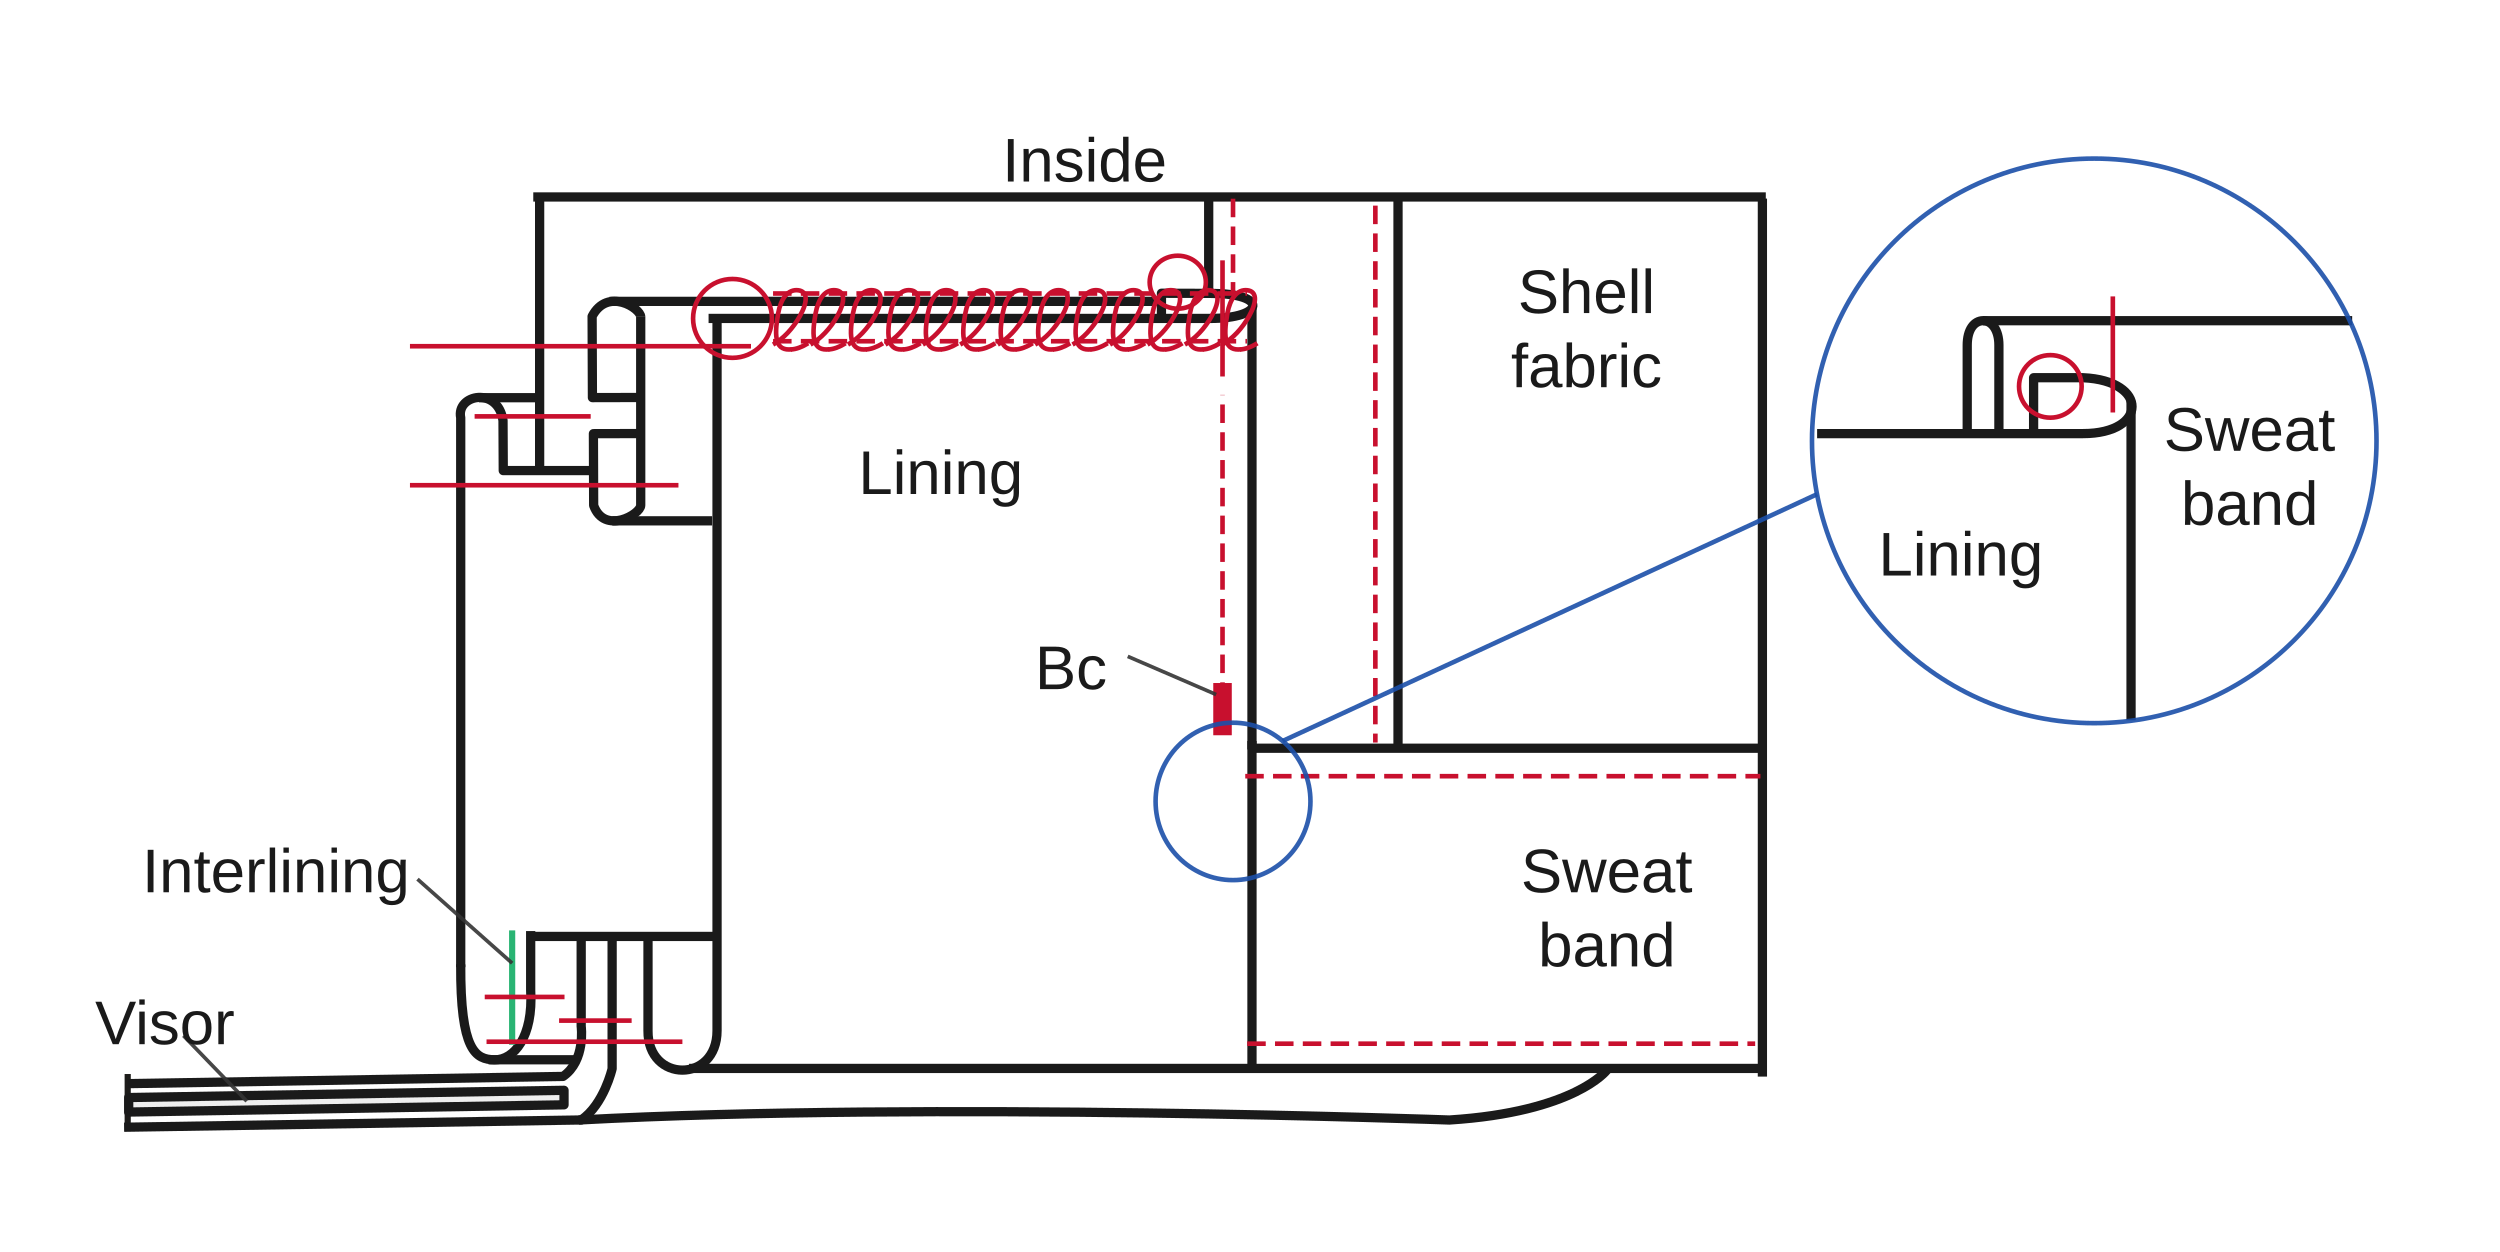
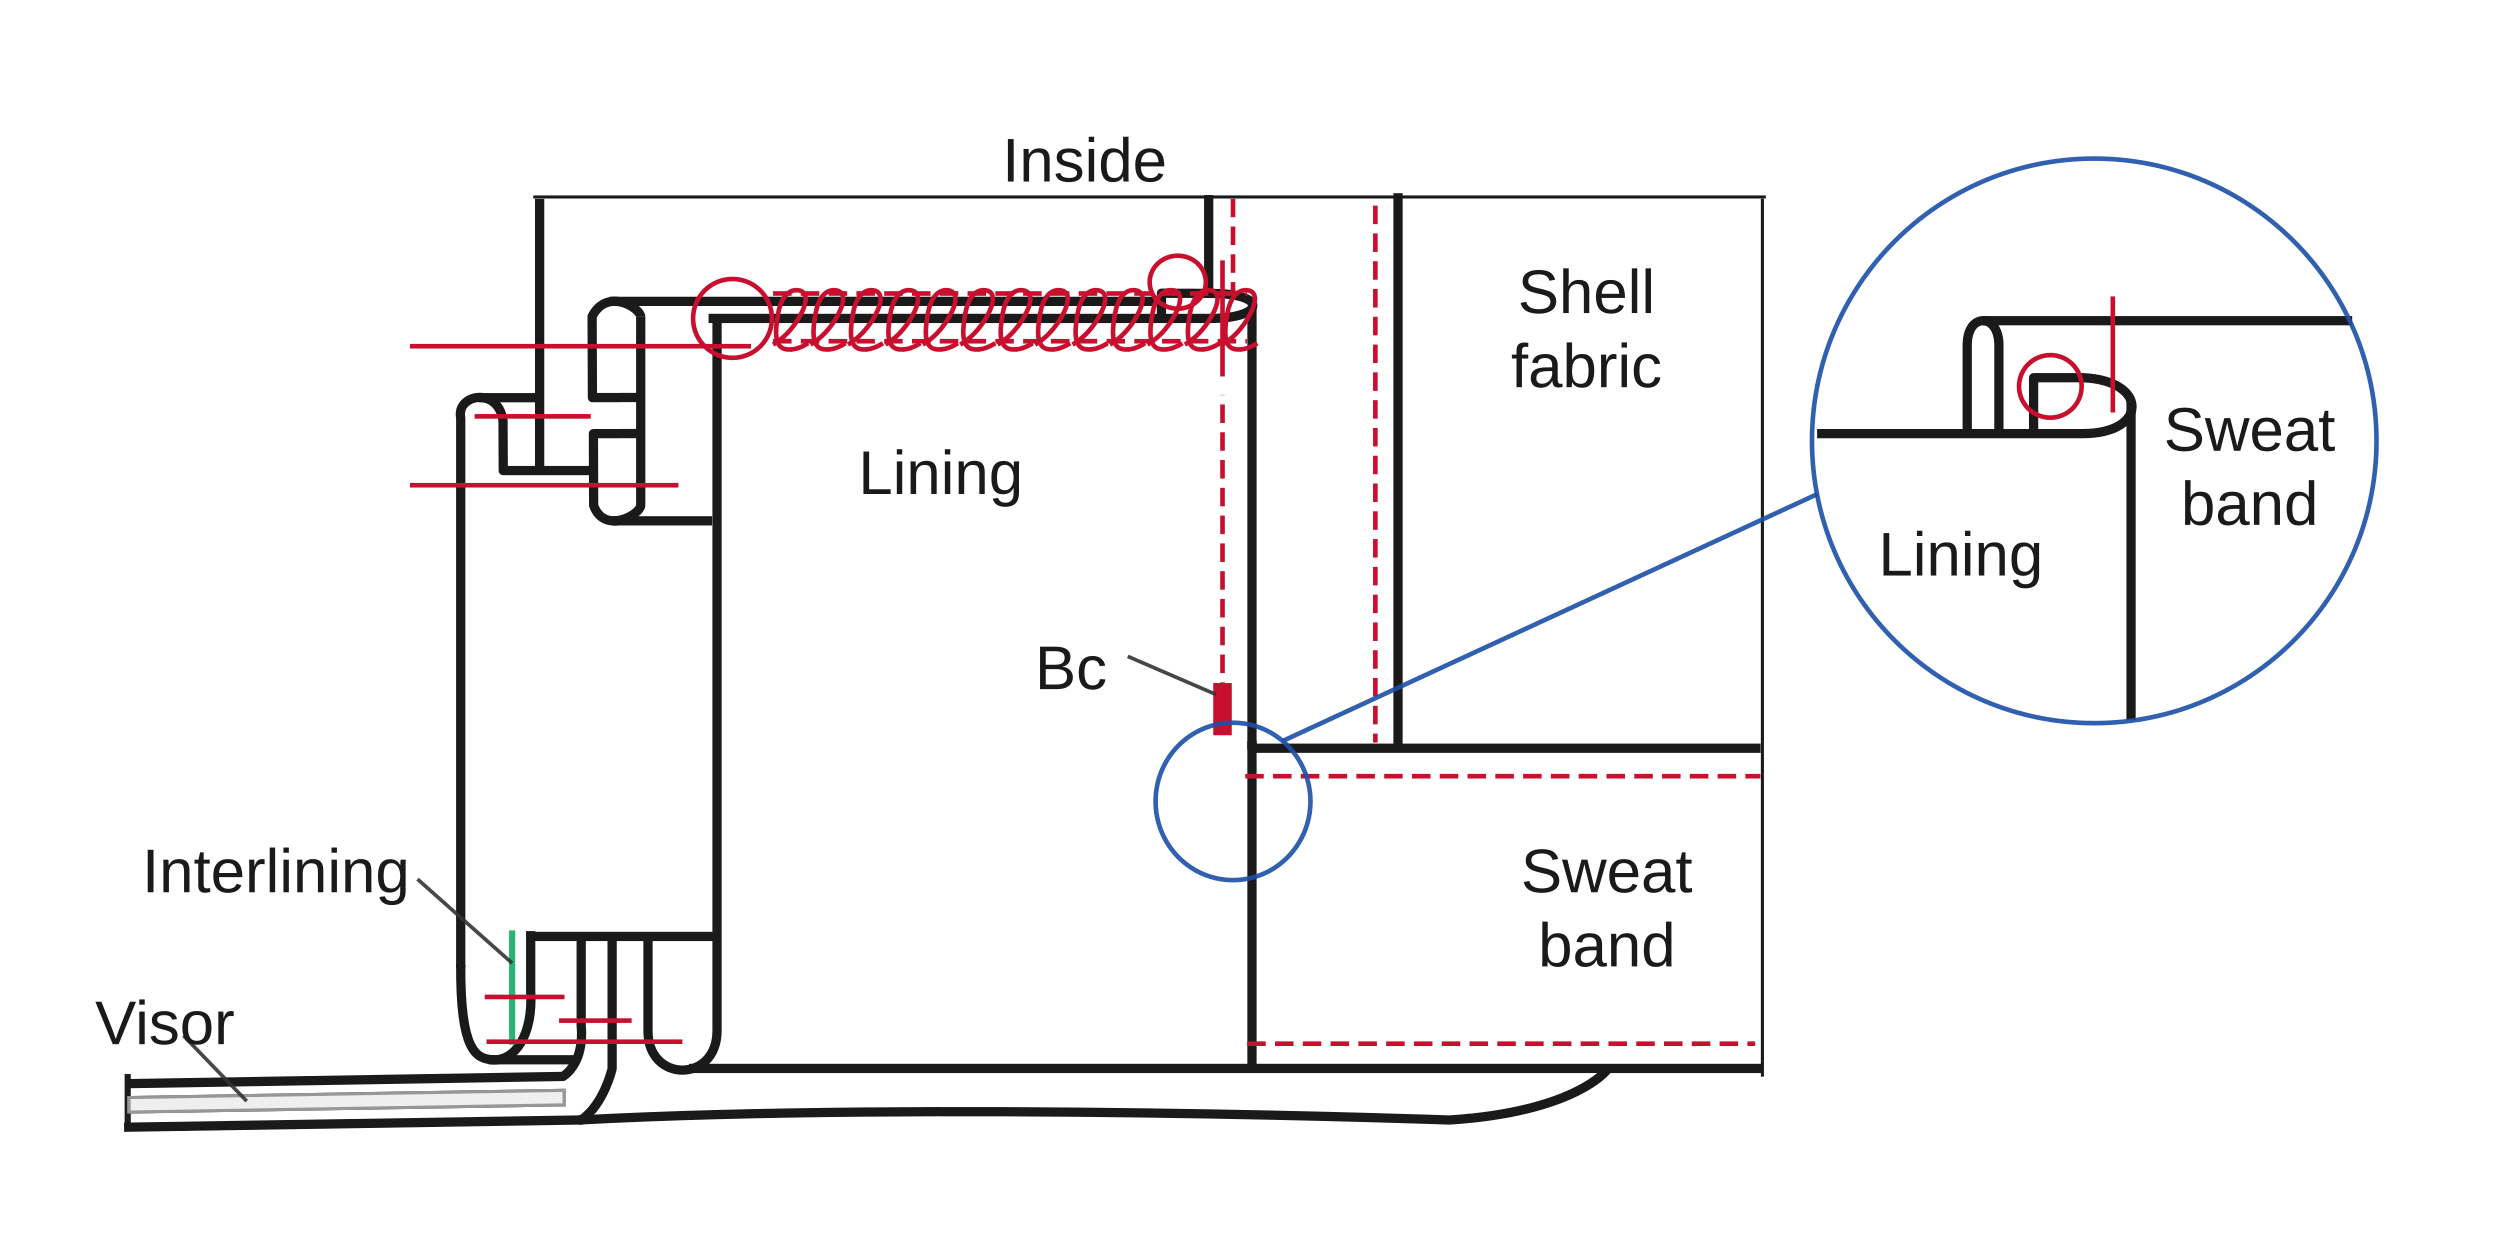
<svg xmlns="http://www.w3.org/2000/svg" viewBox="0.00 0.00 404.86 202.66">
+   <g id="role-break_line" data-role="break_line">
+     <path d="M 285.96 31.90 L 86.36 31.90" style="stroke:#1A1A1A;stroke-width:0.5;stroke-dasharray:none;fill:none;stroke-linecap:butt;opacity:1" data-role="break_line" data-elem-key="878581fcb801c803" data-group-key="contour_outer|#1a1a1a|none|1.5|false" />
+     <path d="M 285.41 32.16 L 285.41 174.35" style="stroke:#1A1A1A;stroke-width:0.5;stroke-dasharray:none;fill:none;stroke-linecap:butt;opacity:1" data-role="break_line" data-elem-key="833b7385e9fa019c" data-group-key="contour_outer|#1a1a1a|none|1.5|false" />
+     <path d="M 20.84 177.74 L 91.34 176.57 L 91.34 178.92 L 20.84 180.09 Z" style="stroke:#1A1A1A;stroke-width:0.5;stroke-dasharray:none;fill:none;stroke-linecap:butt;opacity:1" data-role="break_line" data-elem-key="82569a58e07eba25" data-group-key="break_line|#1a1a1a|none|1.0|false" />
+   </g>
  <g id="role-contour_outer" data-role="contour_outer">
    <path d="M 77.57 64.41 L 87.43 64.41" style="stroke:#1A1A1A;stroke-width:1.5;stroke-dasharray:none;fill:none;stroke-linecap:butt;stroke-linejoin:round;opacity:1" data-role="contour_outer" data-elem-key="c3c3ac043d03bb05" data-group-key="contour_outer|#1a1a1a|none|2.0|false" />
    <path d="M 95.61 76.21 L 81.50 76.21 L 81.46 68.10 C 80.62 62.49 73.84 63.91 74.61 67.64 L 74.61 156.63" style="stroke:#1A1A1A;stroke-width:1.5;stroke-dasharray:none;fill:none;stroke-linecap:butt;stroke-linejoin:round;opacity:1" data-role="contour_outer" data-elem-key="a59a66cab7e85f2c" data-group-key="contour_outer|#1a1a1a|none|1.5|false" />
    <path d="M 87.39 32.20 L 87.39 76.15" style="stroke:#1A1A1A;stroke-width:1.5;stroke-dasharray:none;fill:none;stroke-linecap:butt;stroke-linejoin:round;opacity:1" data-role="contour_outer" data-elem-key="e1d19daf928d3f08" data-group-key="contour_outer|#1a1a1a|none|1.5|false" />
    <path d="M 98.70 48.80 L 187.72 48.80" style="stroke:#1A1A1A;stroke-width:1.5;stroke-dasharray:none;fill:none;stroke-linecap:butt;stroke-linejoin:round;opacity:1" data-role="contour_outer" data-elem-key="ed0a431c998d684a" data-group-key="contour_outer|#1a1a1a|none|1.5|false" />
    <path d="M 99.16 84.35 L 115.33 84.35" style="stroke:#1A1A1A;stroke-width:1.5;stroke-dasharray:none;fill:none;stroke-linecap:butt;stroke-linejoin:round;opacity:1" data-role="contour_outer" data-elem-key="3a2e565525af818a" data-group-key="contour_outer|#1a1a1a|none|1.5|false" />
    <path d="M 103.54 64.37 L 95.94 64.39 L 95.89 51.23 C 98.38 46.46 103.76 49.93 103.76 51.31" style="stroke:#1A1A1A;stroke-width:1.5;stroke-dasharray:none;fill:none;stroke-linecap:butt;stroke-linejoin:round;opacity:1" data-role="contour_outer" data-elem-key="004679427a243da1" data-group-key="contour_outer|#1a1a1a|none|1.5|false" />
    <path d="M 103.76 51.31 L 103.76 81.83 C 103.76 83.29 97.87 86.67 96.14 81.86 L 96.10 70.23 L 103.72 70.21" style="stroke:#1A1A1A;stroke-width:1.5;stroke-dasharray:none;fill:none;stroke-linecap:butt;stroke-linejoin:round;opacity:1" data-role="contour_outer" data-elem-key="e34912f6324ee3e5" data-group-key="contour_outer|#1a1a1a|none|1.5|false" />
  </g>
  <g id="role-stitch_edge" data-role="stitch_edge">
    <path d="M 95.66 67.43 L 76.86 67.43" style="stroke:#C8102E;stroke-width:0.75;stroke-dasharray:none;fill:none;stroke-linecap:butt;opacity:1" data-role="stitch_edge" data-elem-key="8134e3e6585bbfe6" data-group-key="stitch_edge|#e02020|none|1.0|false" />
  </g>
  <g id="role-contour_outer" data-role="contour_outer">
    <path d="M 104.94 151.65 L 104.94 166.93 C 104.86 175.39 116.12 175.46 116.12 166.92 L 116.12 51.76" style="stroke:#1A1A1A;stroke-width:1.5;stroke-dasharray:none;fill:none;stroke-linecap:butt;stroke-linejoin:round;opacity:1" data-role="contour_outer" data-elem-key="6bbadc49eef09127" data-group-key="contour_outer|#1a1a1a|none|1.5|false" />
    <path d="M 202.29 121.17 L 285.12 121.17" style="stroke:#1A1A1A;stroke-width:1.5;stroke-dasharray:none;fill:none;stroke-linecap:butt;stroke-linejoin:round;opacity:1" data-role="contour_outer" data-elem-key="4f91ae2589fdc75e" data-group-key="contour_outer|#1a1a1a|none|1.5|false" />
    <path d="M 74.61 156.17 C 74.54 170.26 77.03 171.57 80.10 171.63 C 83.21 171.68 86.39 167.93 85.94 160.38 L 85.94 150.78" style="stroke:#1A1A1A;stroke-width:1.5;stroke-dasharray:none;fill:none;stroke-linecap:butt;stroke-linejoin:round;opacity:1" data-role="contour_outer" data-elem-key="ff2538129bd93b01" data-group-key="contour_outer|#1a1a1a|none|1.5|false" />
-     <path d="M 285.96 31.90 L 86.36 31.90" style="stroke:#1A1A1A;stroke-width:1.5;stroke-dasharray:none;fill:none;stroke-linecap:butt;stroke-linejoin:round;opacity:1" data-role="contour_outer" data-elem-key="878581fcb801c803" data-group-key="contour_outer|#1a1a1a|none|1.5|false" />
    <path d="M 188.09 50.94 L 188.09 47.49 L 195.96 47.51 C 205.57 47.51 204.83 51.57 195.94 51.57 L 114.75 51.57" style="stroke:#1A1A1A;stroke-width:1.5;stroke-dasharray:none;fill:none;stroke-linecap:butt;stroke-linejoin:round;opacity:1" data-role="contour_outer" data-elem-key="6a41509fa609d832" data-group-key="contour_outer|#1a1a1a|none|1.5|false" />
    <path d="M 115.51 151.65 L 85.96 151.65" style="stroke:#1A1A1A;stroke-width:1.5;stroke-dasharray:none;fill:none;stroke-linecap:butt;stroke-linejoin:round;opacity:1" data-role="contour_outer" data-elem-key="9ab40f0780b3ee85" data-group-key="contour_outer|#1a1a1a|none|1.5|false" />
  </g>
  <g id="role-boundary_interlining" data-role="boundary_interlining">
    <path d="M 82.94 150.67 L 82.94 169.19" style="stroke:#29B473;stroke-width:1.0;stroke-dasharray:none;fill:none;stroke-linecap:butt;opacity:1" data-role="boundary_interlining" data-elem-key="14173ab7e9a9edad" data-group-key="boundary_interlining|#29b473|none|1.5|false" />
  </g>
  <g id="role-stitch_edge" data-role="stitch_edge">
    <path d="M 91.42 161.45 L 78.50 161.45" style="stroke:#C8102E;stroke-width:0.75;stroke-dasharray:none;fill:none;stroke-linecap:butt;opacity:1" data-role="stitch_edge" data-elem-key="63a82e56b4eaee8e" data-group-key="stitch_edge|#e02020|none|1.0|false" />
  </g>
  <g id="role-contour_outer" data-role="contour_outer">
    <path d="M 260.22 173.30 C 260.22 173.30 255.08 180.09 234.71 181.38 C 234.71 181.38 150.55 178.33 93.70 181.38" style="stroke:#1A1A1A;stroke-width:1.5;stroke-dasharray:none;fill:none;stroke-linecap:butt;stroke-linejoin:round;opacity:1" data-role="contour_outer" data-elem-key="9a3c50c363b592ea" data-group-key="contour_outer|#1a1a1a|none|1.5|false" />
-     <path d="M 285.41 32.16 L 285.41 174.35" style="stroke:#1A1A1A;stroke-width:1.5;stroke-dasharray:none;fill:none;stroke-linecap:butt;stroke-linejoin:round;opacity:1" data-role="contour_outer" data-elem-key="833b7385e9fa019c" data-group-key="contour_outer|#1a1a1a|none|1.5|false" />
    <path d="M 226.40 31.29 L 226.40 121.77" style="stroke:#1A1A1A;stroke-width:1.5;stroke-dasharray:none;fill:none;stroke-linecap:butt;stroke-linejoin:round;opacity:1" data-role="contour_outer" data-elem-key="d550f36bd37dd853" data-group-key="contour_outer|#1a1a1a|none|1.5|false" />
    <path d="M 195.74 31.59 L 195.74 48.04" style="stroke:#1A1A1A;stroke-width:1.5;stroke-dasharray:none;fill:none;stroke-linecap:butt;stroke-linejoin:round;opacity:1" data-role="contour_outer" data-elem-key="78793f79789c311b" data-group-key="contour_outer|#1a1a1a|none|1.5|false" />
  </g>
  <g id="role-hw_zipper_tape" data-role="hw_zipper_tape">
    <path d="M 20.68 174.43 L 20.68 182.66" style="stroke:#1D1C1A;stroke-width:1.0;stroke-dasharray:none;fill:none;stroke-linecap:square;opacity:1" data-role="hw_zipper_tape" data-elem-key="00662cbc3ddcb4ba" data-group-key="hw_zipper_tape|#1a1a1a|none|1.0|false" />
  </g>
  <g id="role-contour_outer" data-role="contour_outer">
    <path d="M 285.41 173.03 L 111.59 173.03" style="stroke:#1A1A1A;stroke-width:1.5;stroke-dasharray:none;fill:none;stroke-linecap:butt;stroke-linejoin:round;opacity:1" data-role="contour_outer" data-elem-key="9384e9627049ff6f" data-group-key="contour_outer|#1a1a1a|none|1.5|false" />
    <path d="M 93.21 171.62 L 79.11 171.62" style="stroke:#1A1A1A;stroke-width:1.5;stroke-dasharray:none;fill:none;stroke-linecap:butt;stroke-linejoin:round;opacity:1" data-role="contour_outer" data-elem-key="61bffa31f254b4b6" data-group-key="contour_outer|#1a1a1a|none|1.5|false" />
    <path d="M 202.75 120.00 L 202.75 172.80" style="stroke:#1A1A1A;stroke-width:1.5;stroke-dasharray:none;fill:none;stroke-linecap:butt;stroke-linejoin:round;opacity:1" data-role="contour_outer" data-elem-key="77c80b8df7e8e8a7" data-group-key="contour_outer|#1a1a1a|none|1.5|false" />
    <path d="M 202.75 49.99 L 202.75 121.37" style="stroke:#1A1A1A;stroke-width:1.5;stroke-dasharray:none;fill:none;stroke-linecap:butt;stroke-linejoin:round;opacity:1" data-role="contour_outer" data-elem-key="3b7de59849fdff2d" data-group-key="contour_outer|#1a1a1a|none|1.5|false" />
    <path d="M 99.13 151.43 L 99.13 173.07 C 99.13 173.07 97.82 178.83 94.13 181.37 L 20.10 182.55" style="stroke:#1A1A1A;stroke-width:1.5;stroke-dasharray:none;fill:none;stroke-linecap:butt;stroke-linejoin:round;opacity:1" data-role="contour_outer" data-elem-key="4ebdbb45a515a490" data-group-key="contour_outer|#1a1a1a|none|1.5|false" />
    <path d="M 94.12 152.31 L 94.12 166.20 C 94.12 166.20 94.88 171.77 91.18 174.32 L 20.68 175.49" style="stroke:#1A1A1A;stroke-width:1.5;stroke-dasharray:none;fill:none;stroke-linecap:butt;stroke-linejoin:round;opacity:1" data-role="contour_outer" data-elem-key="7550494371607712" data-group-key="contour_outer|#1a1a1a|none|1.5|false" />
  </g>
  <g id="role-fill_shape" data-role="fill_shape">
-     <path d="M 20.84 177.74 L 20.84 180.09 L 91.34 178.92 L 91.34 176.57 L 20.84 177.74 Z" style="stroke:#CCCCCC;stroke-width:0.5;stroke-dasharray:none;fill:#E8E8E8;opacity:0.7" data-role="fill_shape" data-elem-key="1b6f0a21aa382aed" data-group-key="fill_shape|none|#d0d2d2|0|false" />
-   </g>
-   <g id="role-contour_outer" data-role="contour_outer">
-     <path d="M 20.84 177.74 L 91.34 176.57 L 91.34 178.92 L 20.84 180.09 Z" style="stroke:#1A1A1A;stroke-width:1.5;stroke-dasharray:none;fill:none;stroke-linecap:butt;stroke-linejoin:round;opacity:1" data-role="contour_outer" data-elem-key="82569a58e07eba25" data-group-key="contour_outer|#1a1a1a|none|1.0|false" />
+     <path d="M 20.84 177.74 L 20.84 180.09 L 91.34 178.92 L 91.34 176.57 L 20.84 177.74 Z" style="stroke:#CCCCCC;stroke-width:0.5;stroke-dasharray:none;fill:#E8E8E8;opacity:0.7" data-role="fill_shape" data-elem-key="1b6f0a21aa382aed" data-group-key="fill_shape|none|#d0d2d2|0.0|false" />
  </g>
  <g id="role-stitch_edge" data-role="stitch_edge">
    <path d="M 90.54 165.28 L 102.29 165.28" style="stroke:#C8102E;stroke-width:0.75;stroke-dasharray:none;fill:none;stroke-linecap:butt;opacity:1" data-role="stitch_edge" data-elem-key="9418999759993b66" data-group-key="stitch_edge|#e02020|none|1.0|false" />
    <path d="M 78.79 168.70 L 110.51 168.70" style="stroke:#C8102E;stroke-width:0.75;stroke-dasharray:none;fill:none;stroke-linecap:butt;opacity:1" data-role="stitch_edge" data-elem-key="9ef74215ff7043e3" data-group-key="stitch_edge|#e02020|none|1.0|false" />
    <path d="M 121.62 56.07 L 66.39 56.07" style="stroke:#C8102E;stroke-width:0.75;stroke-dasharray:none;fill:none;stroke-linecap:butt;opacity:1" data-role="stitch_edge" data-elem-key="0739323daab29d58" data-group-key="stitch_edge|#e02020|none|1.0|false" />
    <path d="M 109.87 78.58 L 66.39 78.58" style="stroke:#C8102E;stroke-width:0.75;stroke-dasharray:none;fill:none;stroke-linecap:butt;opacity:1" data-role="stitch_edge" data-elem-key="e2a6215cdbc84d05" data-group-key="stitch_edge|#e02020|none|1.0|false" />
  </g>
  <g id="role-stitch_Bt" data-role="stitch_Bt">
    <path d="M 197.98 110.61 L 197.98 119.07" style="stroke:#C8102E;stroke-width:3.0;stroke-dasharray:none;fill:none;stroke-linecap:butt;opacity:1" data-role="stitch_Bt" data-elem-key="681a5c95d28cfa7a" data-group-key="stitch_Bt|#e02020|none|3.0|false" />
  </g>
  <g id="role-stitch_edge" data-role="stitch_edge">
-     <path d="M 128.23 56.57 C 125.66 56.87 125.29 54.84 126.01 50.78 C 126.45 48.32 127.62 46.80 129.28 47.01 C 130.74 47.19 130.91 48.73 129.54 51.18 C 128.43 53.18 126.85 54.86 125.19 55.80" style="stroke:#C8102E;stroke-width:0.75;stroke-dasharray:none;fill:none;stroke-linecap:butt;opacity:1" data-role="stitch_edge" data-elem-key="ba36a06e073e41fe" data-group-key="stitch_edge|#e02020|none|0.75|false" />
-     <path d="M 130.87 55.59 C 129.88 56.20 128.90 56.57 128.07 56.59" style="stroke:#C8102E;stroke-width:0.75;stroke-dasharray:none;fill:none;stroke-linecap:butt;opacity:1" data-role="stitch_edge" data-elem-key="977dc2ff81e81390" data-group-key="stitch_edge|#e02020|none|0.75|false" />
-     <path d="M 134.29 56.57 C 131.72 56.87 131.35 54.84 132.07 50.78 C 132.51 48.32 133.68 46.80 135.34 47.01 C 136.80 47.19 136.97 48.73 135.61 51.18 C 134.49 53.18 132.91 54.86 131.25 55.80" style="stroke:#C8102E;stroke-width:0.75;stroke-dasharray:none;fill:none;stroke-linecap:butt;opacity:1" data-role="stitch_edge" data-elem-key="80160187f1c7fe33" data-group-key="stitch_edge|#e02020|none|0.75|false" />
-     <path d="M 136.93 55.59 C 135.94 56.20 134.96 56.57 134.14 56.59" style="stroke:#C8102E;stroke-width:0.75;stroke-dasharray:none;fill:none;stroke-linecap:butt;opacity:1" data-role="stitch_edge" data-elem-key="55856ecd4158e121" data-group-key="stitch_edge|#e02020|none|0.75|false" />
-     <path d="M 140.36 56.57 C 137.79 56.87 137.41 54.84 138.13 50.78 C 138.57 48.32 139.75 46.80 141.40 47.01 C 142.86 47.19 143.04 48.73 141.67 51.18 C 140.56 53.18 138.97 54.86 137.32 55.80" style="stroke:#C8102E;stroke-width:0.75;stroke-dasharray:none;fill:none;stroke-linecap:butt;opacity:1" data-role="stitch_edge" data-elem-key="cb7cd219dc3108a3" data-group-key="stitch_edge|#e02020|none|0.75|false" />
-     <path d="M 142.99 55.59 C 142.00 56.20 141.02 56.57 140.20 56.59" style="stroke:#C8102E;stroke-width:0.75;stroke-dasharray:none;fill:none;stroke-linecap:butt;opacity:1" data-role="stitch_edge" data-elem-key="9ce2862b961e358b" data-group-key="stitch_edge|#e02020|none|0.75|false" />
-     <path d="M 146.42 56.57 C 143.85 56.87 143.47 54.84 144.20 50.78 C 144.63 48.32 145.81 46.80 147.47 47.01 C 148.93 47.19 149.10 48.73 147.73 51.18 C 146.62 53.18 145.04 54.86 143.38 55.80" style="stroke:#C8102E;stroke-width:0.75;stroke-dasharray:none;fill:none;stroke-linecap:butt;opacity:1" data-role="stitch_edge" data-elem-key="729656e04ab2043a" data-group-key="stitch_edge|#e02020|none|0.75|false" />
-     <path d="M 149.06 55.59 C 148.07 56.20 147.08 56.57 146.26 56.59" style="stroke:#C8102E;stroke-width:0.75;stroke-dasharray:none;fill:none;stroke-linecap:butt;opacity:1" data-role="stitch_edge" data-elem-key="36c742e5a7e1687e" data-group-key="stitch_edge|#e02020|none|0.75|false" />
-     <path d="M 152.48 56.57 C 149.91 56.87 149.54 54.84 150.26 50.78 C 150.70 48.32 151.87 46.80 153.53 47.01 C 154.99 47.19 155.16 48.73 153.79 51.18 C 152.68 53.18 151.10 54.86 149.44 55.80" style="stroke:#C8102E;stroke-width:0.75;stroke-dasharray:none;fill:none;stroke-linecap:butt;opacity:1" data-role="stitch_edge" data-elem-key="84f9127bc0aa8e65" data-group-key="stitch_edge|#e02020|none|0.75|false" />
-     <path d="M 155.12 55.59 C 154.13 56.20 153.15 56.57 152.32 56.59" style="stroke:#C8102E;stroke-width:0.75;stroke-dasharray:none;fill:none;stroke-linecap:butt;opacity:1" data-role="stitch_edge" data-elem-key="786a2000c7f2efe6" data-group-key="stitch_edge|#e02020|none|0.75|false" />
-     <path d="M 158.54 56.57 C 155.97 56.87 155.60 54.84 156.32 50.78 C 156.76 48.32 157.93 46.80 159.59 47.01 C 161.05 47.19 161.22 48.73 159.86 51.18 C 158.74 53.18 157.16 54.86 155.50 55.80" style="stroke:#C8102E;stroke-width:0.75;stroke-dasharray:none;fill:none;stroke-linecap:butt;opacity:1" data-role="stitch_edge" data-elem-key="993f76e508cccf76" data-group-key="stitch_edge|#e02020|none|0.75|false" />
-     <path d="M 161.18 55.59 C 160.19 56.20 159.21 56.57 158.39 56.59" style="stroke:#C8102E;stroke-width:0.75;stroke-dasharray:none;fill:none;stroke-linecap:butt;opacity:1" data-role="stitch_edge" data-elem-key="b08ed97d8b2b8a56" data-group-key="stitch_edge|#e02020|none|0.75|false" />
-     <path d="M 164.61 56.57 C 162.04 56.87 161.66 54.84 162.38 50.78 C 162.82 48.32 164.00 46.80 165.65 47.01 C 167.11 47.19 167.29 48.73 165.92 51.18 C 164.81 53.18 163.22 54.86 161.57 55.80" style="stroke:#C8102E;stroke-width:0.75;stroke-dasharray:none;fill:none;stroke-linecap:butt;opacity:1" data-role="stitch_edge" data-elem-key="308ce68b1af9df72" data-group-key="stitch_edge|#e02020|none|0.75|false" />
-     <path d="M 167.24 55.59 C 166.25 56.20 165.27 56.57 164.45 56.59" style="stroke:#C8102E;stroke-width:0.75;stroke-dasharray:none;fill:none;stroke-linecap:butt;opacity:1" data-role="stitch_edge" data-elem-key="a2be7fbfdc30b1f4" data-group-key="stitch_edge|#e02020|none|0.75|false" />
-     <path d="M 170.67 56.57 C 168.10 56.87 167.72 54.84 168.45 50.78 C 168.88 48.32 170.06 46.80 171.72 47.01 C 173.18 47.19 173.35 48.73 171.98 51.18 C 170.87 53.18 169.29 54.86 167.63 55.80" style="stroke:#C8102E;stroke-width:0.75;stroke-dasharray:none;fill:none;stroke-linecap:butt;opacity:1" data-role="stitch_edge" data-elem-key="a6e39471bd19de99" data-group-key="stitch_edge|#e02020|none|0.75|false" />
-     <path d="M 173.31 55.59 C 172.32 56.20 171.33 56.57 170.51 56.59" style="stroke:#C8102E;stroke-width:0.75;stroke-dasharray:none;fill:none;stroke-linecap:butt;opacity:1" data-role="stitch_edge" data-elem-key="00b8e8340910798b" data-group-key="stitch_edge|#e02020|none|0.75|false" />
-     <path d="M 176.73 56.57 C 174.16 56.87 173.79 54.84 174.51 50.78 C 174.95 48.32 176.12 46.80 177.78 47.01 C 179.24 47.19 179.41 48.73 178.04 51.18 C 176.93 53.18 175.35 54.86 173.69 55.80" style="stroke:#C8102E;stroke-width:0.75;stroke-dasharray:none;fill:none;stroke-linecap:butt;opacity:1" data-role="stitch_edge" data-elem-key="a42e64bbd142d4b5" data-group-key="stitch_edge|#e02020|none|0.75|false" />
-     <path d="M 179.37 55.59 C 178.38 56.20 177.40 56.57 176.57 56.59" style="stroke:#C8102E;stroke-width:0.75;stroke-dasharray:none;fill:none;stroke-linecap:butt;opacity:1" data-role="stitch_edge" data-elem-key="af66c35d02d0a14d" data-group-key="stitch_edge|#e02020|none|0.75|false" />
-     <path d="M 182.79 56.57 C 180.22 56.87 179.85 54.84 180.57 50.78 C 181.01 48.32 182.18 46.80 183.84 47.01 C 185.30 47.19 185.47 48.73 184.11 51.18 C 182.99 53.18 181.41 54.86 179.75 55.80" style="stroke:#C8102E;stroke-width:0.75;stroke-dasharray:none;fill:none;stroke-linecap:butt;opacity:1" data-role="stitch_edge" data-elem-key="7c55f24029839edb" data-group-key="stitch_edge|#e02020|none|0.75|false" />
-     <path d="M 185.43 55.59 C 184.44 56.20 183.46 56.57 182.64 56.59" style="stroke:#C8102E;stroke-width:0.75;stroke-dasharray:none;fill:none;stroke-linecap:butt;opacity:1" data-role="stitch_edge" data-elem-key="d27eb96193cd09d0" data-group-key="stitch_edge|#e02020|none|0.75|false" />
-     <path d="M 188.86 56.57 C 186.29 56.87 185.91 54.84 186.63 50.78 C 187.07 48.32 188.25 46.80 189.90 47.01 C 191.36 47.19 191.54 48.73 190.17 51.18 C 189.06 53.18 187.47 54.86 185.82 55.80" style="stroke:#C8102E;stroke-width:0.75;stroke-dasharray:none;fill:none;stroke-linecap:butt;opacity:1" data-role="stitch_edge" data-elem-key="3976fb1454395865" data-group-key="stitch_edge|#e02020|none|0.75|false" />
-     <path d="M 191.49 55.59 C 190.50 56.20 189.52 56.57 188.70 56.59" style="stroke:#C8102E;stroke-width:0.75;stroke-dasharray:none;fill:none;stroke-linecap:butt;opacity:1" data-role="stitch_edge" data-elem-key="b45ef929a22abfad" data-group-key="stitch_edge|#e02020|none|0.75|false" />
-     <path d="M 194.92 56.57 C 192.35 56.87 191.97 54.84 192.70 50.78 C 193.13 48.32 194.31 46.80 195.97 47.01 C 197.43 47.19 197.60 48.73 196.23 51.18 C 195.12 53.18 193.54 54.86 191.88 55.80" style="stroke:#C8102E;stroke-width:0.75;stroke-dasharray:none;fill:none;stroke-linecap:butt;opacity:1" data-role="stitch_edge" data-elem-key="bf9ff3876172ac3c" data-group-key="stitch_edge|#e02020|none|0.75|false" />
-     <path d="M 197.56 55.59 C 196.57 56.20 195.58 56.57 194.76 56.59" style="stroke:#C8102E;stroke-width:0.75;stroke-dasharray:none;fill:none;stroke-linecap:butt;opacity:1" data-role="stitch_edge" data-elem-key="4a73000ef6810c07" data-group-key="stitch_edge|#e02020|none|0.75|false" />
-     <path d="M 200.98 56.57 C 198.41 56.87 198.04 54.84 198.76 50.78 C 199.20 48.32 200.37 46.80 202.03 47.01 C 203.49 47.19 203.66 48.73 202.29 51.18 C 201.18 53.18 199.60 54.86 197.94 55.80" style="stroke:#C8102E;stroke-width:0.75;stroke-dasharray:none;fill:none;stroke-linecap:butt;opacity:1" data-role="stitch_edge" data-elem-key="102a32574a41e243" data-group-key="stitch_edge|#e02020|none|0.75|false" />
-     <path d="M 203.62 55.59 C 202.63 56.20 201.65 56.57 200.82 56.59" style="stroke:#C8102E;stroke-width:0.75;stroke-dasharray:none;fill:none;stroke-linecap:butt;opacity:1" data-role="stitch_edge" data-elem-key="bcc50e96939e0ec3" data-group-key="stitch_edge|#e02020|none|0.75|false" />
+     <path d="M 128.23 56.57 C 125.66 56.87 125.29 54.84 126.01 50.78 C 126.45 48.32 127.62 46.80 129.28 47.01 C 130.74 47.19 130.91 48.73 129.54 51.18 C 128.43 53.18 126.85 54.86 125.19 55.80" style="stroke:#C8102E;stroke-width:0.75;stroke-dasharray:none;fill:none;stroke-linecap:butt;opacity:1" data-role="stitch_edge" data-elem-key="ba36a06e073e41fe" data-group-key="stitch_edge|#e02020|none|0.8|false" />
+     <path d="M 130.87 55.59 C 129.88 56.20 128.90 56.57 128.07 56.59" style="stroke:#C8102E;stroke-width:0.75;stroke-dasharray:none;fill:none;stroke-linecap:butt;opacity:1" data-role="stitch_edge" data-elem-key="977dc2ff81e81390" data-group-key="stitch_edge|#e02020|none|0.8|false" />
+     <path d="M 134.29 56.57 C 131.72 56.87 131.35 54.84 132.07 50.78 C 132.51 48.32 133.68 46.80 135.34 47.01 C 136.80 47.19 136.97 48.73 135.61 51.18 C 134.49 53.18 132.91 54.86 131.25 55.80" style="stroke:#C8102E;stroke-width:0.75;stroke-dasharray:none;fill:none;stroke-linecap:butt;opacity:1" data-role="stitch_edge" data-elem-key="80160187f1c7fe33" data-group-key="stitch_edge|#e02020|none|0.8|false" />
+     <path d="M 136.93 55.59 C 135.94 56.20 134.96 56.57 134.14 56.59" style="stroke:#C8102E;stroke-width:0.75;stroke-dasharray:none;fill:none;stroke-linecap:butt;opacity:1" data-role="stitch_edge" data-elem-key="55856ecd4158e121" data-group-key="stitch_edge|#e02020|none|0.8|false" />
+     <path d="M 140.36 56.57 C 137.79 56.87 137.41 54.84 138.13 50.78 C 138.57 48.32 139.75 46.80 141.40 47.01 C 142.86 47.19 143.04 48.73 141.67 51.18 C 140.56 53.18 138.97 54.86 137.32 55.80" style="stroke:#C8102E;stroke-width:0.75;stroke-dasharray:none;fill:none;stroke-linecap:butt;opacity:1" data-role="stitch_edge" data-elem-key="cb7cd219dc3108a3" data-group-key="stitch_edge|#e02020|none|0.8|false" />
+     <path d="M 142.99 55.59 C 142.00 56.20 141.02 56.57 140.20 56.59" style="stroke:#C8102E;stroke-width:0.75;stroke-dasharray:none;fill:none;stroke-linecap:butt;opacity:1" data-role="stitch_edge" data-elem-key="9ce2862b961e358b" data-group-key="stitch_edge|#e02020|none|0.8|false" />
+     <path d="M 146.42 56.57 C 143.85 56.87 143.47 54.84 144.20 50.78 C 144.63 48.32 145.81 46.80 147.47 47.01 C 148.93 47.19 149.10 48.73 147.73 51.18 C 146.62 53.18 145.04 54.86 143.38 55.80" style="stroke:#C8102E;stroke-width:0.75;stroke-dasharray:none;fill:none;stroke-linecap:butt;opacity:1" data-role="stitch_edge" data-elem-key="729656e04ab2043a" data-group-key="stitch_edge|#e02020|none|0.8|false" />
+     <path d="M 149.06 55.59 C 148.07 56.20 147.08 56.57 146.26 56.59" style="stroke:#C8102E;stroke-width:0.75;stroke-dasharray:none;fill:none;stroke-linecap:butt;opacity:1" data-role="stitch_edge" data-elem-key="36c742e5a7e1687e" data-group-key="stitch_edge|#e02020|none|0.8|false" />
+     <path d="M 152.48 56.57 C 149.91 56.87 149.54 54.84 150.26 50.78 C 150.70 48.32 151.87 46.80 153.53 47.01 C 154.99 47.19 155.16 48.73 153.79 51.18 C 152.68 53.18 151.10 54.86 149.44 55.80" style="stroke:#C8102E;stroke-width:0.75;stroke-dasharray:none;fill:none;stroke-linecap:butt;opacity:1" data-role="stitch_edge" data-elem-key="84f9127bc0aa8e65" data-group-key="stitch_edge|#e02020|none|0.8|false" />
+     <path d="M 155.12 55.59 C 154.13 56.20 153.15 56.57 152.32 56.59" style="stroke:#C8102E;stroke-width:0.75;stroke-dasharray:none;fill:none;stroke-linecap:butt;opacity:1" data-role="stitch_edge" data-elem-key="786a2000c7f2efe6" data-group-key="stitch_edge|#e02020|none|0.8|false" />
+     <path d="M 158.54 56.57 C 155.97 56.87 155.60 54.84 156.32 50.78 C 156.76 48.32 157.93 46.80 159.59 47.01 C 161.05 47.19 161.22 48.73 159.86 51.18 C 158.74 53.18 157.16 54.86 155.50 55.80" style="stroke:#C8102E;stroke-width:0.75;stroke-dasharray:none;fill:none;stroke-linecap:butt;opacity:1" data-role="stitch_edge" data-elem-key="993f76e508cccf76" data-group-key="stitch_edge|#e02020|none|0.8|false" />
+     <path d="M 161.18 55.59 C 160.19 56.20 159.21 56.57 158.39 56.59" style="stroke:#C8102E;stroke-width:0.75;stroke-dasharray:none;fill:none;stroke-linecap:butt;opacity:1" data-role="stitch_edge" data-elem-key="b08ed97d8b2b8a56" data-group-key="stitch_edge|#e02020|none|0.8|false" />
+     <path d="M 164.61 56.57 C 162.04 56.87 161.66 54.84 162.38 50.78 C 162.82 48.32 164.00 46.80 165.65 47.01 C 167.11 47.19 167.29 48.73 165.92 51.18 C 164.81 53.18 163.22 54.86 161.57 55.80" style="stroke:#C8102E;stroke-width:0.75;stroke-dasharray:none;fill:none;stroke-linecap:butt;opacity:1" data-role="stitch_edge" data-elem-key="308ce68b1af9df72" data-group-key="stitch_edge|#e02020|none|0.8|false" />
+     <path d="M 167.24 55.59 C 166.25 56.20 165.27 56.57 164.45 56.59" style="stroke:#C8102E;stroke-width:0.75;stroke-dasharray:none;fill:none;stroke-linecap:butt;opacity:1" data-role="stitch_edge" data-elem-key="a2be7fbfdc30b1f4" data-group-key="stitch_edge|#e02020|none|0.8|false" />
+     <path d="M 170.67 56.57 C 168.10 56.87 167.72 54.84 168.45 50.78 C 168.88 48.32 170.06 46.80 171.72 47.01 C 173.18 47.19 173.35 48.73 171.98 51.18 C 170.87 53.18 169.29 54.86 167.63 55.80" style="stroke:#C8102E;stroke-width:0.75;stroke-dasharray:none;fill:none;stroke-linecap:butt;opacity:1" data-role="stitch_edge" data-elem-key="a6e39471bd19de99" data-group-key="stitch_edge|#e02020|none|0.8|false" />
+     <path d="M 173.31 55.59 C 172.32 56.20 171.33 56.57 170.51 56.59" style="stroke:#C8102E;stroke-width:0.75;stroke-dasharray:none;fill:none;stroke-linecap:butt;opacity:1" data-role="stitch_edge" data-elem-key="00b8e8340910798b" data-group-key="stitch_edge|#e02020|none|0.8|false" />
+     <path d="M 176.73 56.57 C 174.16 56.87 173.79 54.84 174.51 50.78 C 174.95 48.32 176.12 46.80 177.78 47.01 C 179.24 47.19 179.41 48.73 178.04 51.18 C 176.93 53.18 175.35 54.86 173.69 55.80" style="stroke:#C8102E;stroke-width:0.75;stroke-dasharray:none;fill:none;stroke-linecap:butt;opacity:1" data-role="stitch_edge" data-elem-key="a42e64bbd142d4b5" data-group-key="stitch_edge|#e02020|none|0.8|false" />
+     <path d="M 179.37 55.59 C 178.38 56.20 177.40 56.57 176.57 56.59" style="stroke:#C8102E;stroke-width:0.75;stroke-dasharray:none;fill:none;stroke-linecap:butt;opacity:1" data-role="stitch_edge" data-elem-key="af66c35d02d0a14d" data-group-key="stitch_edge|#e02020|none|0.8|false" />
+     <path d="M 182.79 56.57 C 180.22 56.87 179.85 54.84 180.57 50.78 C 181.01 48.32 182.18 46.80 183.84 47.01 C 185.30 47.19 185.47 48.73 184.11 51.18 C 182.99 53.18 181.41 54.86 179.75 55.80" style="stroke:#C8102E;stroke-width:0.75;stroke-dasharray:none;fill:none;stroke-linecap:butt;opacity:1" data-role="stitch_edge" data-elem-key="7c55f24029839edb" data-group-key="stitch_edge|#e02020|none|0.8|false" />
+     <path d="M 185.43 55.59 C 184.44 56.20 183.46 56.57 182.64 56.59" style="stroke:#C8102E;stroke-width:0.75;stroke-dasharray:none;fill:none;stroke-linecap:butt;opacity:1" data-role="stitch_edge" data-elem-key="d27eb96193cd09d0" data-group-key="stitch_edge|#e02020|none|0.8|false" />
+     <path d="M 188.86 56.57 C 186.29 56.87 185.91 54.84 186.63 50.78 C 187.07 48.32 188.25 46.80 189.90 47.01 C 191.36 47.19 191.54 48.73 190.17 51.18 C 189.06 53.18 187.47 54.86 185.82 55.80" style="stroke:#C8102E;stroke-width:0.75;stroke-dasharray:none;fill:none;stroke-linecap:butt;opacity:1" data-role="stitch_edge" data-elem-key="3976fb1454395865" data-group-key="stitch_edge|#e02020|none|0.8|false" />
+     <path d="M 191.49 55.59 C 190.50 56.20 189.52 56.57 188.70 56.59" style="stroke:#C8102E;stroke-width:0.75;stroke-dasharray:none;fill:none;stroke-linecap:butt;opacity:1" data-role="stitch_edge" data-elem-key="b45ef929a22abfad" data-group-key="stitch_edge|#e02020|none|0.8|false" />
+     <path d="M 194.92 56.57 C 192.35 56.87 191.97 54.84 192.70 50.78 C 193.13 48.32 194.31 46.80 195.97 47.01 C 197.43 47.19 197.60 48.73 196.23 51.18 C 195.12 53.18 193.54 54.86 191.88 55.80" style="stroke:#C8102E;stroke-width:0.75;stroke-dasharray:none;fill:none;stroke-linecap:butt;opacity:1" data-role="stitch_edge" data-elem-key="bf9ff3876172ac3c" data-group-key="stitch_edge|#e02020|none|0.8|false" />
+     <path d="M 197.56 55.59 C 196.57 56.20 195.58 56.57 194.76 56.59" style="stroke:#C8102E;stroke-width:0.75;stroke-dasharray:none;fill:none;stroke-linecap:butt;opacity:1" data-role="stitch_edge" data-elem-key="4a73000ef6810c07" data-group-key="stitch_edge|#e02020|none|0.8|false" />
+     <path d="M 200.98 56.57 C 198.41 56.87 198.04 54.84 198.76 50.78 C 199.20 48.32 200.37 46.80 202.03 47.01 C 203.49 47.19 203.66 48.73 202.29 51.18 C 201.18 53.18 199.60 54.86 197.94 55.80" style="stroke:#C8102E;stroke-width:0.75;stroke-dasharray:none;fill:none;stroke-linecap:butt;opacity:1" data-role="stitch_edge" data-elem-key="102a32574a41e243" data-group-key="stitch_edge|#e02020|none|0.8|false" />
+     <path d="M 203.62 55.59 C 202.63 56.20 201.65 56.57 200.82 56.59" style="stroke:#C8102E;stroke-width:0.75;stroke-dasharray:none;fill:none;stroke-linecap:butt;opacity:1" data-role="stitch_edge" data-elem-key="bcc50e96939e0ec3" data-group-key="stitch_edge|#e02020|none|0.8|false" />
    <path d="M 195.28 45.70 C 195.28 48.07 193.24 49.99 190.73 49.99 C 188.21 49.99 186.18 48.07 186.18 45.70 C 186.18 43.33 188.21 41.41 190.73 41.41 C 193.24 41.41 195.28 43.33 195.28 45.70" style="stroke:#C8102E;stroke-width:0.75;stroke-dasharray:none;fill:none;stroke-linecap:butt;opacity:1" data-role="stitch_edge" data-elem-key="5018c2ed450a2a80" data-group-key="stitch_edge|#e02020|none|1.0|false" />
    <path d="M 125.01 51.57 C 125.01 55.09 122.15 57.95 118.62 57.95 C 115.10 57.95 112.24 55.09 112.24 51.57 C 112.24 48.04 115.10 45.18 118.62 45.18 C 122.15 45.18 125.01 48.04 125.01 51.57" style="stroke:#C8102E;stroke-width:0.75;stroke-dasharray:none;fill:none;stroke-linecap:butt;opacity:1" data-role="stitch_edge" data-elem-key="e002e27a1a480331" data-group-key="stitch_edge|#e02020|none|1.0|false" />
  </g>
  <g id="role-contour_outer" data-role="contour_outer">
    <path d="M 321.14 51.93 L 380.92 51.93" style="stroke:#1A1A1A;stroke-width:1.5;stroke-dasharray:none;fill:none;stroke-linecap:butt;stroke-linejoin:round;opacity:1" data-role="contour_outer" data-elem-key="0635efc7b113b5b8" data-group-key="contour_outer|#1a1a1a|none|1.5|false" />
    <path d="M 345.11 64.93 L 345.11 116.63" style="stroke:#1A1A1A;stroke-width:1.5;stroke-dasharray:none;fill:none;stroke-linecap:butt;stroke-linejoin:round;opacity:1" data-role="contour_outer" data-elem-key="f9309a135d5f615c" data-group-key="contour_outer|#1a1a1a|none|1.5|false" />
    <path d="M 329.33 69.50 L 329.33 61.17 L 337.34 61.17 C 347.99 61.63 347.84 70.22 337.33 70.22 L 294.27 70.22" style="stroke:#1A1A1A;stroke-width:1.5;stroke-dasharray:none;fill:none;stroke-linecap:butt;stroke-linejoin:round;opacity:1" data-role="contour_outer" data-elem-key="a69a5c415179f514" data-group-key="contour_outer|#1a1a1a|none|1.5|false" />
  </g>
  <g id="role-stitch_edge" data-role="stitch_edge">
    <path d="M 342.16 66.80 L 342.16 48.00" style="stroke:#C8102E;stroke-width:0.75;stroke-dasharray:none;fill:none;stroke-linecap:butt;opacity:1" data-role="stitch_edge" data-elem-key="b647301789fc1ce1" data-group-key="stitch_edge|#e02020|none|1.0|false" />
    <path d="M 197.98 60.97 L 197.98 42.16" style="stroke:#C8102E;stroke-width:0.75;stroke-dasharray:none;fill:none;stroke-linecap:butt;opacity:1" data-role="stitch_edge" data-elem-key="10ce51789f974a2d" data-group-key="stitch_edge|#e02020|none|1.5|false" />
    <path d="M 337.11 62.57 C 337.11 65.37 334.84 67.64 332.04 67.64 C 329.24 67.64 326.97 65.37 326.97 62.57 C 326.97 59.77 329.24 57.51 332.04 57.51 C 334.84 57.51 337.11 59.77 337.11 62.57" style="stroke:#C8102E;stroke-width:0.75;stroke-dasharray:none;fill:none;stroke-linecap:butt;opacity:1" data-role="stitch_edge" data-elem-key="da0b3d2fc782bf2f" data-group-key="stitch_edge|#e02020|none|1.0|false" />
  </g>
  <g id="role-contour_outer" data-role="contour_outer">
    <path d="M 323.71 70.19 L 323.71 55.89 C 323.71 53.35 322.49 51.91 321.15 51.93 C 319.70 51.96 318.58 53.35 318.58 55.92 L 318.58 70.22" style="stroke:#1A1A1A;stroke-width:1.5;stroke-dasharray:none;fill:none;stroke-linecap:butt;stroke-linejoin:round;opacity:1" data-role="contour_outer" data-elem-key="c6a73a1438712ff6" data-group-key="contour_outer|#1a1a1a|none|1.5|false" />
  </g>
  <g id="role-stitch_thru" data-role="stitch_thru">
-     <path d="M 125.19 47.53 L 201.94 47.53" style="stroke:#C8102E;stroke-width:0.75;stroke-dasharray:3 1.5;fill:none;stroke-linecap:butt;opacity:1" data-role="stitch_thru" data-elem-key="cfe940db7f9ab50d" data-elem-keys="cfe940db7f9ab50d,c2a8ea14f60007c3,db19b518fbc619d5,7d42f7ffb8dcf21b,3d26ae643ee5724a,1b7a3dc9afd8c223,28a4c0094f9650a6,a0aead1f9fde7e5c,c6991ae3220fde9c,a91f5b91aeb11f06,8664fa2edaf77cb6,06fec875dbdf997e,f4f86e8f51c2cf39" data-group-key="stitch_thru|#e02020|none|0.75|true" />
-     <path d="M 125.19 55.26 L 201.94 55.26" style="stroke:#C8102E;stroke-width:0.75;stroke-dasharray:3 1.5;fill:none;stroke-linecap:butt;opacity:1" data-role="stitch_thru" data-elem-key="75fe4736e9934799" data-elem-keys="75fe4736e9934799,f5f879052aed43a7,371299d11e44fc24,918295f821491e0c,4fab09f62443fc35,7cc1eac4a2c114ac,1e9e7c2981d1483e,9b5fae4bf85b6070,5f28c829bf0416c0,77868b43c07c24eb,feb9381ff25b58e2,d9f32da67b4b8996,350d7380285dcfa7" data-group-key="stitch_thru|#e02020|none|0.75|true" />
-     <path d="M 201.66 125.70 L 285.09 125.70" style="stroke:#C8102E;stroke-width:0.75;stroke-dasharray:3 1.5;fill:none;stroke-linecap:butt;opacity:1" data-role="stitch_thru" data-elem-key="c733dabf97883d84" data-group-key="boundary_lining|#e02020|none|1.0|true" />
-     <path d="M 201.98 169.02 L 284.24 169.02" style="stroke:#C8102E;stroke-width:0.75;stroke-dasharray:3 1.5;fill:none;stroke-linecap:butt;opacity:1" data-role="stitch_thru" data-elem-key="3503c05d2e2f15d6" data-group-key="boundary_lining|#e02020|none|1.0|true" />
-     <path d="M 199.68 32.18 L 199.68 47.45" style="stroke:#C8102E;stroke-width:0.75;stroke-dasharray:3 1.5;fill:none;stroke-linecap:butt;opacity:1" data-role="stitch_thru" data-elem-key="71102b1ee03f9443" data-group-key="stitch_thru|#e02020|none|1.0|true" />
-     <path d="M 197.98 118.00 L 197.98 63.95" style="stroke:#C8102E;stroke-width:0.75;stroke-dasharray:3 1.5;fill:none;stroke-linecap:butt;opacity:1" data-role="stitch_thru" data-elem-key="c733dabf97883d84" data-group-key="stitch_thru|#e02020|none|1.0|true" />
-     <path d="M 222.73 33.30 L 222.73 120.25" style="stroke:#C8102E;stroke-width:0.75;stroke-dasharray:3 1.5;fill:none;stroke-linecap:butt;opacity:1" data-role="stitch_thru" data-elem-key="71102b1ee03f9443" data-group-key="boundary_lining|#e02020|none|1.0|true" />
+     <path d="M 125.19 47.53 L 201.94 47.53" style="stroke:#C8102E;stroke-width:0.75;stroke-dasharray:3 1.5;fill:none;stroke-linecap:butt;opacity:1" data-role="stitch_thru" data-elem-key="cfe940db7f9ab50d" data-elem-keys="cfe940db7f9ab50d,c2a8ea14f60007c3,db19b518fbc619d5,7d42f7ffb8dcf21b,3d26ae643ee5724a,1b7a3dc9afd8c223,28a4c0094f9650a6,a0aead1f9fde7e5c,c6991ae3220fde9c,a91f5b91aeb11f06,8664fa2edaf77cb6,06fec875dbdf997e,f4f86e8f51c2cf39" data-group-key="stitch_thru|#e02020|none|0.8|true" />
+     <path d="M 125.19 55.26 L 201.94 55.26" style="stroke:#C8102E;stroke-width:0.75;stroke-dasharray:3 1.5;fill:none;stroke-linecap:butt;opacity:1" data-role="stitch_thru" data-elem-key="75fe4736e9934799" data-elem-keys="75fe4736e9934799,f5f879052aed43a7,371299d11e44fc24,918295f821491e0c,4fab09f62443fc35,7cc1eac4a2c114ac,1e9e7c2981d1483e,9b5fae4bf85b6070,5f28c829bf0416c0,77868b43c07c24eb,feb9381ff25b58e2,d9f32da67b4b8996,350d7380285dcfa7" data-group-key="stitch_thru|#e02020|none|0.8|true" />
+     <path d="M 201.66 125.70 L 285.09 125.70" style="stroke:#C8102E;stroke-width:0.75;stroke-dasharray:3 1.5;fill:none;stroke-linecap:butt;opacity:1" data-role="stitch_thru" data-elem-key="c733dabf97883d84" data-group-key="stitch_thru|#e02020|none|1.0|true" />
+     <path d="M 201.98 169.02 L 284.24 169.02" style="stroke:#C8102E;stroke-width:0.75;stroke-dasharray:3 1.5;fill:none;stroke-linecap:butt;opacity:1" data-role="stitch_thru" data-elem-key="3503c05d2e2f15d6" data-group-key="stitch_thru|#e02020|none|1.0|true" />
+     <path d="M 199.68 32.18 L 199.68 47.45" style="stroke:#C8102E;stroke-width:0.75;stroke-dasharray:3 1.5;fill:none;stroke-linecap:butt;opacity:1" data-role="stitch_thru" data-elem-key="94af62ae74fa880d" data-group-key="stitch_thru|#e02020|none|1.0|true" />
+     <path d="M 197.98 118.00 L 197.98 63.95" style="stroke:#C8102E;stroke-width:0.75;stroke-dasharray:3 1.5;fill:none;stroke-linecap:butt;opacity:1" data-role="stitch_thru" data-elem-key="d823ca8e9f9046e1" data-group-key="stitch_thru|#e02020|none|1.0|true" />
+     <path d="M 222.73 33.30 L 222.73 120.25" style="stroke:#C8102E;stroke-width:0.75;stroke-dasharray:3 1.5;fill:none;stroke-linecap:butt;opacity:1" data-role="stitch_thru" data-elem-key="71102b1ee03f9443" data-group-key="stitch_thru|#e02020|none|1.0|true" />
  </g>
  <g id="role-callout_line" data-role="callout_line">
-     <path d="M 29.71 167.72 L 39.96 178.33" style="stroke:#333333;stroke-width:0.6;stroke-dasharray:none;fill:none;stroke-linecap:butt;opacity:0.9" data-role="callout_line" data-elem-key="8690e4b8ce23d9d1" data-group-key="callout_line|#1a1a1a|none|0.75|false" />
-     <path d="M 67.61 142.37 L 82.94 155.98" style="stroke:#333333;stroke-width:0.6;stroke-dasharray:none;fill:none;stroke-linecap:butt;opacity:0.9" data-role="callout_line" data-elem-key="9d28bdd3a9610756" data-group-key="callout_line|#1a1a1a|none|0.75|false" />
+     <path d="M 29.71 167.72 L 39.96 178.33" style="stroke:#333333;stroke-width:0.6;stroke-dasharray:none;fill:none;stroke-linecap:butt;opacity:0.9" data-role="callout_line" data-elem-key="8690e4b8ce23d9d1" data-group-key="callout_line|#1a1a1a|none|0.8|false" />
+     <path d="M 67.61 142.37 L 82.94 155.98" style="stroke:#333333;stroke-width:0.6;stroke-dasharray:none;fill:none;stroke-linecap:butt;opacity:0.9" data-role="callout_line" data-elem-key="9d28bdd3a9610756" data-group-key="callout_line|#1a1a1a|none|0.8|false" />
  </g>
  <g id="role-callout_zoom" data-role="callout_zoom">
-     <path d="M 207.71 120.00 L 294.27 80.03" style="stroke:#1B4FA8;stroke-width:0.75;stroke-dasharray:none;fill:none;stroke-linecap:butt;opacity:0.9" data-role="callout_zoom" data-elem-key="62a90c8ae05dacb7" data-group-key="unknown|#1b4fa8|none|1.0|false" />
-     <path d="M 384.86 71.40 C 384.86 96.64 364.39 117.11 339.15 117.11 C 313.91 117.11 293.44 96.64 293.44 71.40 C 293.44 46.15 313.91 25.68 339.15 25.68 C 364.39 25.68 384.86 46.15 384.86 71.40" style="stroke:#1B4FA8;stroke-width:0.75;stroke-dasharray:none;fill:none;stroke-linecap:butt;opacity:0.9" data-role="callout_zoom" data-elem-key="2f43942d174b8840" data-group-key="unknown|#1b4fa8|none|1.0|false" />
-     <path d="M 212.22 129.78 C 212.22 136.82 206.60 142.53 199.68 142.53 C 192.75 142.53 187.14 136.82 187.14 129.78 C 187.14 122.75 192.75 117.04 199.68 117.04 C 206.60 117.04 212.22 122.75 212.22 129.78" style="stroke:#1B4FA8;stroke-width:0.75;stroke-dasharray:none;fill:none;stroke-linecap:butt;opacity:0.9" data-role="callout_zoom" data-elem-key="eddcd4da4d969a63" data-group-key="unknown|#1b4fa8|none|1.0|false" />
+     <path d="M 207.71 120.00 L 294.27 80.03" style="stroke:#1B4FA8;stroke-width:0.75;stroke-dasharray:none;fill:none;stroke-linecap:butt;opacity:0.9" data-role="callout_zoom" data-elem-key="62a90c8ae05dacb7" data-group-key="callout_zoom|#1b4fa8|none|1.0|false" />
+     <path d="M 384.86 71.40 C 384.86 96.64 364.39 117.11 339.15 117.11 C 313.91 117.11 293.44 96.64 293.44 71.40 C 293.44 46.15 313.91 25.68 339.15 25.68 C 364.39 25.68 384.86 46.15 384.86 71.40" style="stroke:#1B4FA8;stroke-width:0.75;stroke-dasharray:none;fill:none;stroke-linecap:butt;opacity:0.9" data-role="callout_zoom" data-elem-key="2f43942d174b8840" data-group-key="callout_zoom|#1b4fa8|none|1.0|false" />
+     <path d="M 212.22 129.78 C 212.22 136.82 206.60 142.53 199.68 142.53 C 192.75 142.53 187.14 136.82 187.14 129.78 C 187.14 122.75 192.75 117.04 199.68 117.04 C 206.60 117.04 212.22 122.75 212.22 129.78" style="stroke:#1B4FA8;stroke-width:0.75;stroke-dasharray:none;fill:none;stroke-linecap:butt;opacity:0.9" data-role="callout_zoom" data-elem-key="eddcd4da4d969a63" data-group-key="callout_zoom|#1b4fa8|none|1.0|false" />
  </g>
  <g id="role-callout_line" data-role="callout_line">
-     <path d="M 182.63 106.30 L 196.95 112.48" style="stroke:#333333;stroke-width:0.6;stroke-dasharray:none;fill:none;stroke-linecap:butt;opacity:0.9" data-role="callout_line" data-elem-key="a5d5a81d41e99627" data-group-key="callout_line|#1a1a1a|none|0.75|false" />
+     <path d="M 182.63 106.30 L 196.95 112.48" style="stroke:#333333;stroke-width:0.6;stroke-dasharray:none;fill:none;stroke-linecap:butt;opacity:0.9" data-role="callout_line" data-elem-key="a5d5a81d41e99627" data-group-key="callout_line|#1a1a1a|none|0.8|false" />
  </g>
  <g id="role-label" data-role="label" data-trace-ignore="1">
    <text x="245.8" y="50.7" font-family="Arial, sans-serif" font-size="10.0" fill="#1A1A1A">Shell</text>
    <text x="244.7" y="62.7" font-family="Arial, sans-serif" font-size="10.0" fill="#1A1A1A">fabric</text>
    <text x="167.6" y="111.6" font-family="Arial, sans-serif" font-size="10.0" fill="#1A1A1A">Bc</text>
    <text x="246.3" y="144.5" font-family="Arial, sans-serif" font-size="10.0" fill="#1A1A1A">Sweat</text>
    <text x="249.1" y="156.5" font-family="Arial, sans-serif" font-size="10.0" fill="#1A1A1A">band</text>
    <text x="139.0" y="80.0" font-family="Arial, sans-serif" font-size="10.0" fill="#1A1A1A">Lining</text>
    <text x="162.3" y="29.4" font-family="Arial, sans-serif" font-size="10.0" fill="#1A1A1A">Inside</text>
    <text x="23.0" y="144.5" font-family="Arial, sans-serif" font-size="10.0" fill="#1A1A1A">Interlining</text>
    <text x="15.4" y="169.1" font-family="Arial, sans-serif" font-size="10.0" fill="#1A1A1A">Visor</text>
    <text x="304.2" y="93.2" font-family="Arial, sans-serif" font-size="10.0" fill="#1A1A1A">Lining</text>
    <text x="350.4" y="73.0" font-family="Arial, sans-serif" font-size="10.0" fill="#1A1A1A">Sweat</text>
    <text x="353.2" y="85.0" font-family="Arial, sans-serif" font-size="10.0" fill="#1A1A1A">band</text>
  </g>
</svg>
